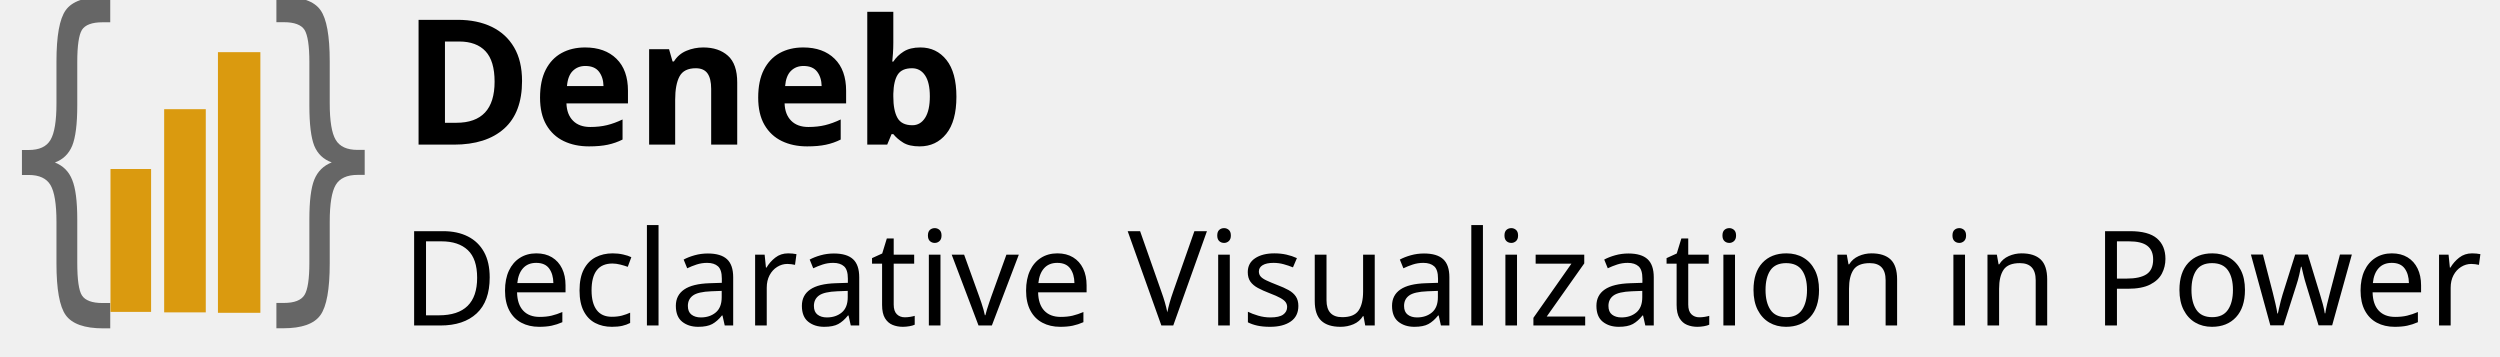
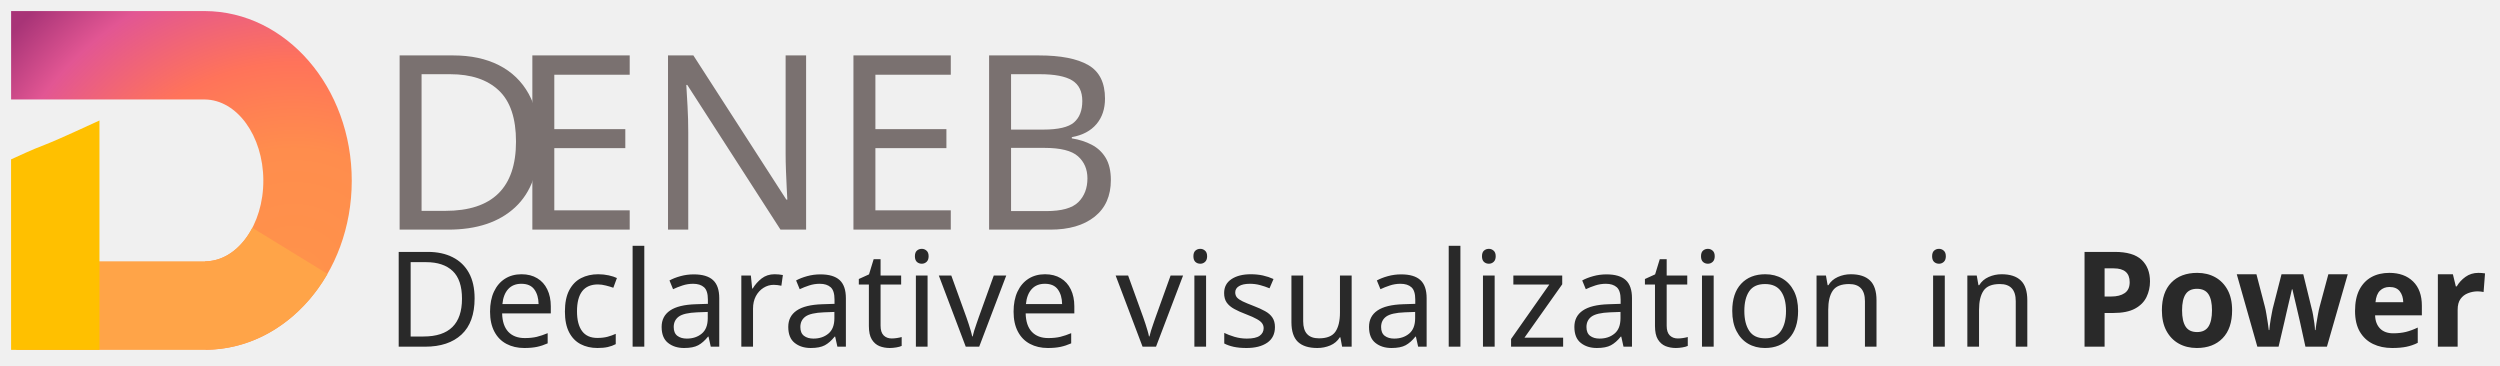
- <svg xmlns="http://www.w3.org/2000/svg" xmlns:xlink="http://www.w3.org/1999/xlink" viewBox="0 0 3279.989 468.023" version="1.1" id="svg3741" width="3279.989" height="468.023">
-   <defs id="defs3745">
-     <linearGradient id="linearGradient868">
-       <stop style="stop-color:#000000;stop-opacity:1;" offset="0" id="stop864" />
-       <stop style="stop-color:#000000;stop-opacity:0;" offset="1" id="stop866" />
-     </linearGradient>
-     <linearGradient xlink:href="#linearGradient868" id="linearGradient870" x1="0.314" y1="229.118" x2="24.805" y2="229.118" gradientUnits="userSpaceOnUse" />
+ <svg xmlns="http://www.w3.org/2000/svg" width="2260" height="330" viewBox="0 0 597.958 87.312" version="1.1" id="svg5" xml:space="preserve">
+   <defs id="defs2">
+     <radialGradient id="_Radial1" cx="0" cy="0" r="1" gradientUnits="userSpaceOnUse" gradientTransform="matrix(-1389.8,-1331.25,1331.25,-1389.8,1567.21,1493.56)">
+       <stop offset="0" style="stop-color:rgb(255,147,74);stop-opacity:1" id="stop324" />
+       <stop offset="0.35" style="stop-color:rgb(255,141,77);stop-opacity:1" id="stop326" />
+       <stop offset="0.47" style="stop-color:rgb(255,128,83);stop-opacity:1" id="stop328" />
+       <stop offset="0.58" style="stop-color:rgb(255,115,90);stop-opacity:1" id="stop330" />
+       <stop offset="0.83" style="stop-color:rgb(226,86,147);stop-opacity:1" id="stop332" />
+       <stop offset="1" style="stop-color:rgb(168,52,119);stop-opacity:1" id="stop334" />
+     </radialGradient>
  </defs>
-   <text xml:space="preserve" style="font-style:normal;font-weight:normal;font-size:229.333px;line-height:1.25;font-family:sans-serif;letter-spacing:0px;word-spacing:0px;fill:#000000;fill-opacity:1;stroke:none" x="528.515" y="189.76" id="text3751">
-     <tspan id="tspan3749" x="528.515" y="189.76" style="font-style:normal;font-variant:normal;font-weight:600;font-stretch:normal;font-size:229.333px;font-family:'Segoe UI';-inkscape-font-specification:'Segoe UI Semi-Bold'">Deneb</tspan>
-   </text>
-   <text xml:space="preserve" style="font-style:normal;font-weight:normal;font-size:173.333px;line-height:1.25;font-family:sans-serif;letter-spacing:0px;word-spacing:0px;fill:#000000;fill-opacity:1;stroke:none" x="526.524" y="427.042" id="text3755">
-     <tspan id="tspan3753" x="526.524" y="427.042" style="font-style:normal;font-variant:normal;font-weight:normal;font-stretch:normal;font-size:173.333px;font-family:'Segoe UI';-inkscape-font-specification:'Segoe UI'">Declarative Visualization in Power BI</tspan>
-   </text>
-   <g id="layer1" transform="matrix(23.27008,0,0,23.27008,10.41436,-6441.564)">
-     <text xml:space="preserve" style="font-style:normal;font-weight:normal;font-size:16.148px;line-height:1.25;font-family:sans-serif;letter-spacing:0px;word-spacing:0px;fill:#666666;fill-opacity:1;stroke:none;stroke-width:0.404;stroke-opacity:1" x="-0.761" y="233.21" id="text857" transform="scale(0.7986018,1.252188)">
-       <tspan id="tspan855" x="-0.761" y="233.21" style="font-style:normal;font-variant:normal;font-weight:normal;font-stretch:normal;font-family:Consolas;-inkscape-font-specification:Consolas;fill:#666666;fill-opacity:1;stroke:none;stroke-width:0.404;stroke-opacity:1">{</tspan>
+   <g id="layer1" transform="translate(-6.592877,-5.608673)">
+     <g transform="matrix(0.04656874,0,0,0.04656874,-8.434126,4.272879)" id="g314" style="clip-rule:evenodd;fill-rule:evenodd;stroke-linejoin:round;stroke-miterlimit:2">
+       <g transform="translate(264.5,-25.5)" id="g304">
+         <path d="m 1110.75,111 v 0.002 c 417.15,1.923 754.71,392.483 754.1,872.641 -0.62,477.767 -335.95,864.837 -751.08,866.937 l -2.45,-454.12 c 166.59,-0.74 300.64,-187.45 299.4,-417.031 -1.23,-227.554 -134.98,-412.108 -299.97,-414.295 v 0.045 H 115.19 V 111 Z" style="fill:url(#_Radial1)" id="path302" />
+       </g>
+       <g transform="translate(264.5,-25.5)" id="g308">
+         <path d="m 1739.92,1461.27 c -134.3,233.46 -364.07,387.76 -625.56,389.32 v 0.67 H 142.355 v -455 h 972.005 v 0.17 c 99.01,-1.78 186.25,-69.27 239.99,-172.2 l 385.74,236.75 c -0.05,0.09 -0.11,0.19 -0.17,0.29 z" style="fill:#ffa448" id="path306" />
+       </g>
+       <g transform="translate(-15.5,-359.5)" id="g312">
+         <path d="M 849,2185 H 395.171 c -0.469,-286.76 0.298,-691.51 -0.171,-978.28 248.711,-114.1 66.121,-20.69 454,-199.72 z" style="fill:#ffc000" id="path310" />
+       </g>
+     </g>
+     <g transform="matrix(0.3353938,0,0,0.3353938,97.33349,47.4457)" id="g322" style="clip-rule:evenodd;fill-rule:evenodd;stroke-linejoin:round;stroke-miterlimit:2">
+       <g id="g320" transform="translate(-2.438799,39.02078)">
+         <text x="0" y="0" style="font-size:174px;font-family:aAreaKilometer50, 'a Area Kilometer 50 ';fill:#7a7170" id="text318">D<tspan x="94.656 184.092 279.618 369.054" y="0 0 0 0" id="tspan316">ENEB</tspan>
+         </text>
+       </g>
+     </g>
+     <text xml:space="preserve" style="font-style:normal;font-variant:normal;font-weight:normal;font-stretch:normal;font-size:31.75px;line-height:1.25;font-family:'Segoe UI';-inkscape-font-specification:'Segoe UI';fill:#ffffff;fill-opacity:1;stroke:none;stroke-width:0.265;stroke-dasharray:none" x="98.876" y="88.531" id="text428">
+       <tspan id="tspan426" style="font-style:normal;font-variant:normal;font-weight:normal;font-stretch:normal;font-size:31.75px;font-family:'Segoe UI';-inkscape-font-specification:'Segoe UI';fill:#292929;fill-opacity:1;stroke-width:0.265;stroke-dasharray:none" x="98.876" y="88.531">Declarative visualization in <tspan style="font-style:normal;font-variant:normal;font-weight:600;font-stretch:normal;font-size:31.75px;font-family:'Segoe UI';-inkscape-font-specification:'Segoe UI Semi-Bold';fill:#292929;fill-opacity:1" id="tspan1034">Power BI</tspan>
+       </tspan>
    </text>
-     <text xml:space="preserve" style="font-style:normal;font-weight:normal;font-size:16.148px;line-height:1.25;font-family:sans-serif;letter-spacing:0px;word-spacing:0px;fill:#666666;fill-opacity:1;stroke:none;stroke-width:0.404;stroke-opacity:1" x="17.205" y="233.209" id="text857-6" transform="scale(0.7986018,1.252188)">
-       <tspan id="tspan855-4" x="17.205" y="233.209" style="font-style:normal;font-variant:normal;font-weight:normal;font-stretch:normal;font-family:Consolas;-inkscape-font-specification:Consolas;fill:#666666;fill-opacity:1;stroke:none;stroke-width:0.404;stroke-opacity:1">}</tspan>
-     </text>
-     <rect style="fill:#da9a0f;fill-opacity:1;stroke:#da9a0f;stroke-width:0.292;stroke-miterlimit:4;stroke-dasharray:none;stroke-opacity:1" id="rect859-0-5" width="1.997" height="7.764" x="5.928" y="286.492" ry="0" />
-     <rect style="fill:#da9a0f;fill-opacity:1;stroke:#da9a0f;stroke-width:0.349;stroke-miterlimit:4;stroke-dasharray:none;stroke-opacity:1" id="rect859-0-5-5" width="1.997" height="11.107" x="8.983" y="283.148" ry="0" />
-     <rect style="fill:#da9a0f;fill-opacity:1;stroke:#da9a0f;stroke-width:0.396;stroke-miterlimit:4;stroke-dasharray:none;stroke-opacity:1" id="rect859-0-5-3" width="1.997" height="14.299" x="12.038" y="279.957" ry="0" />
  </g>
</svg>
